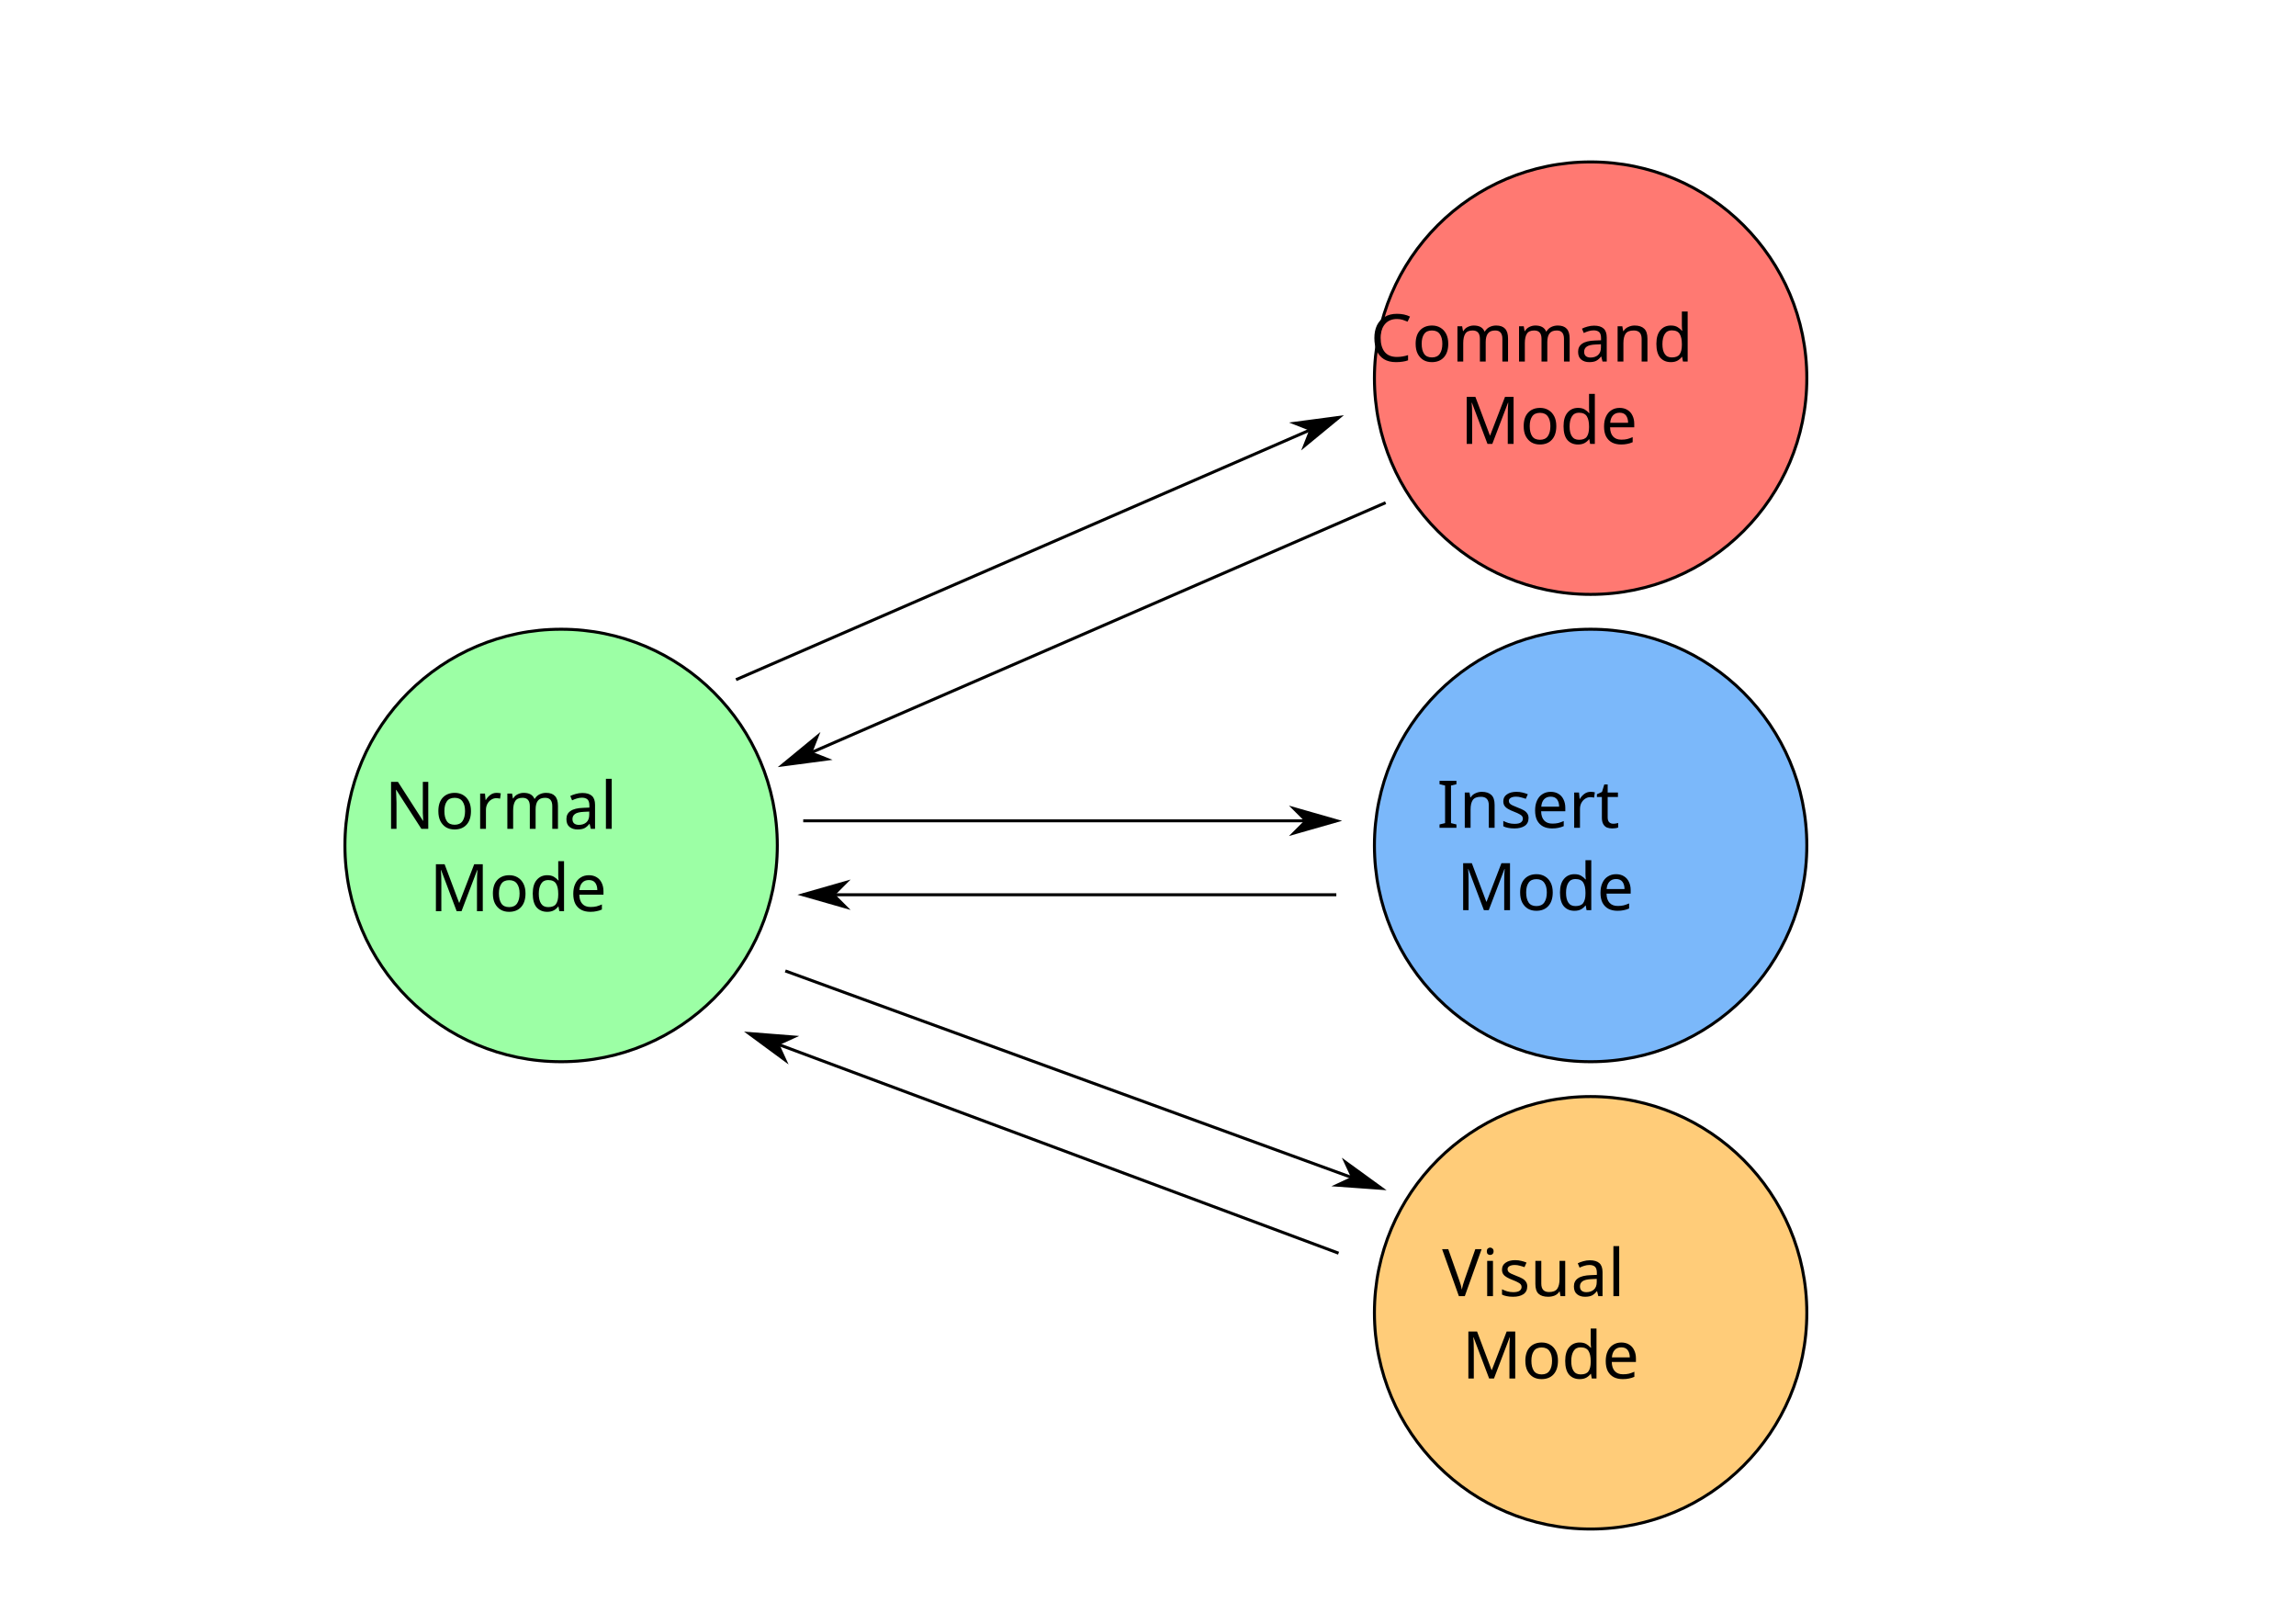
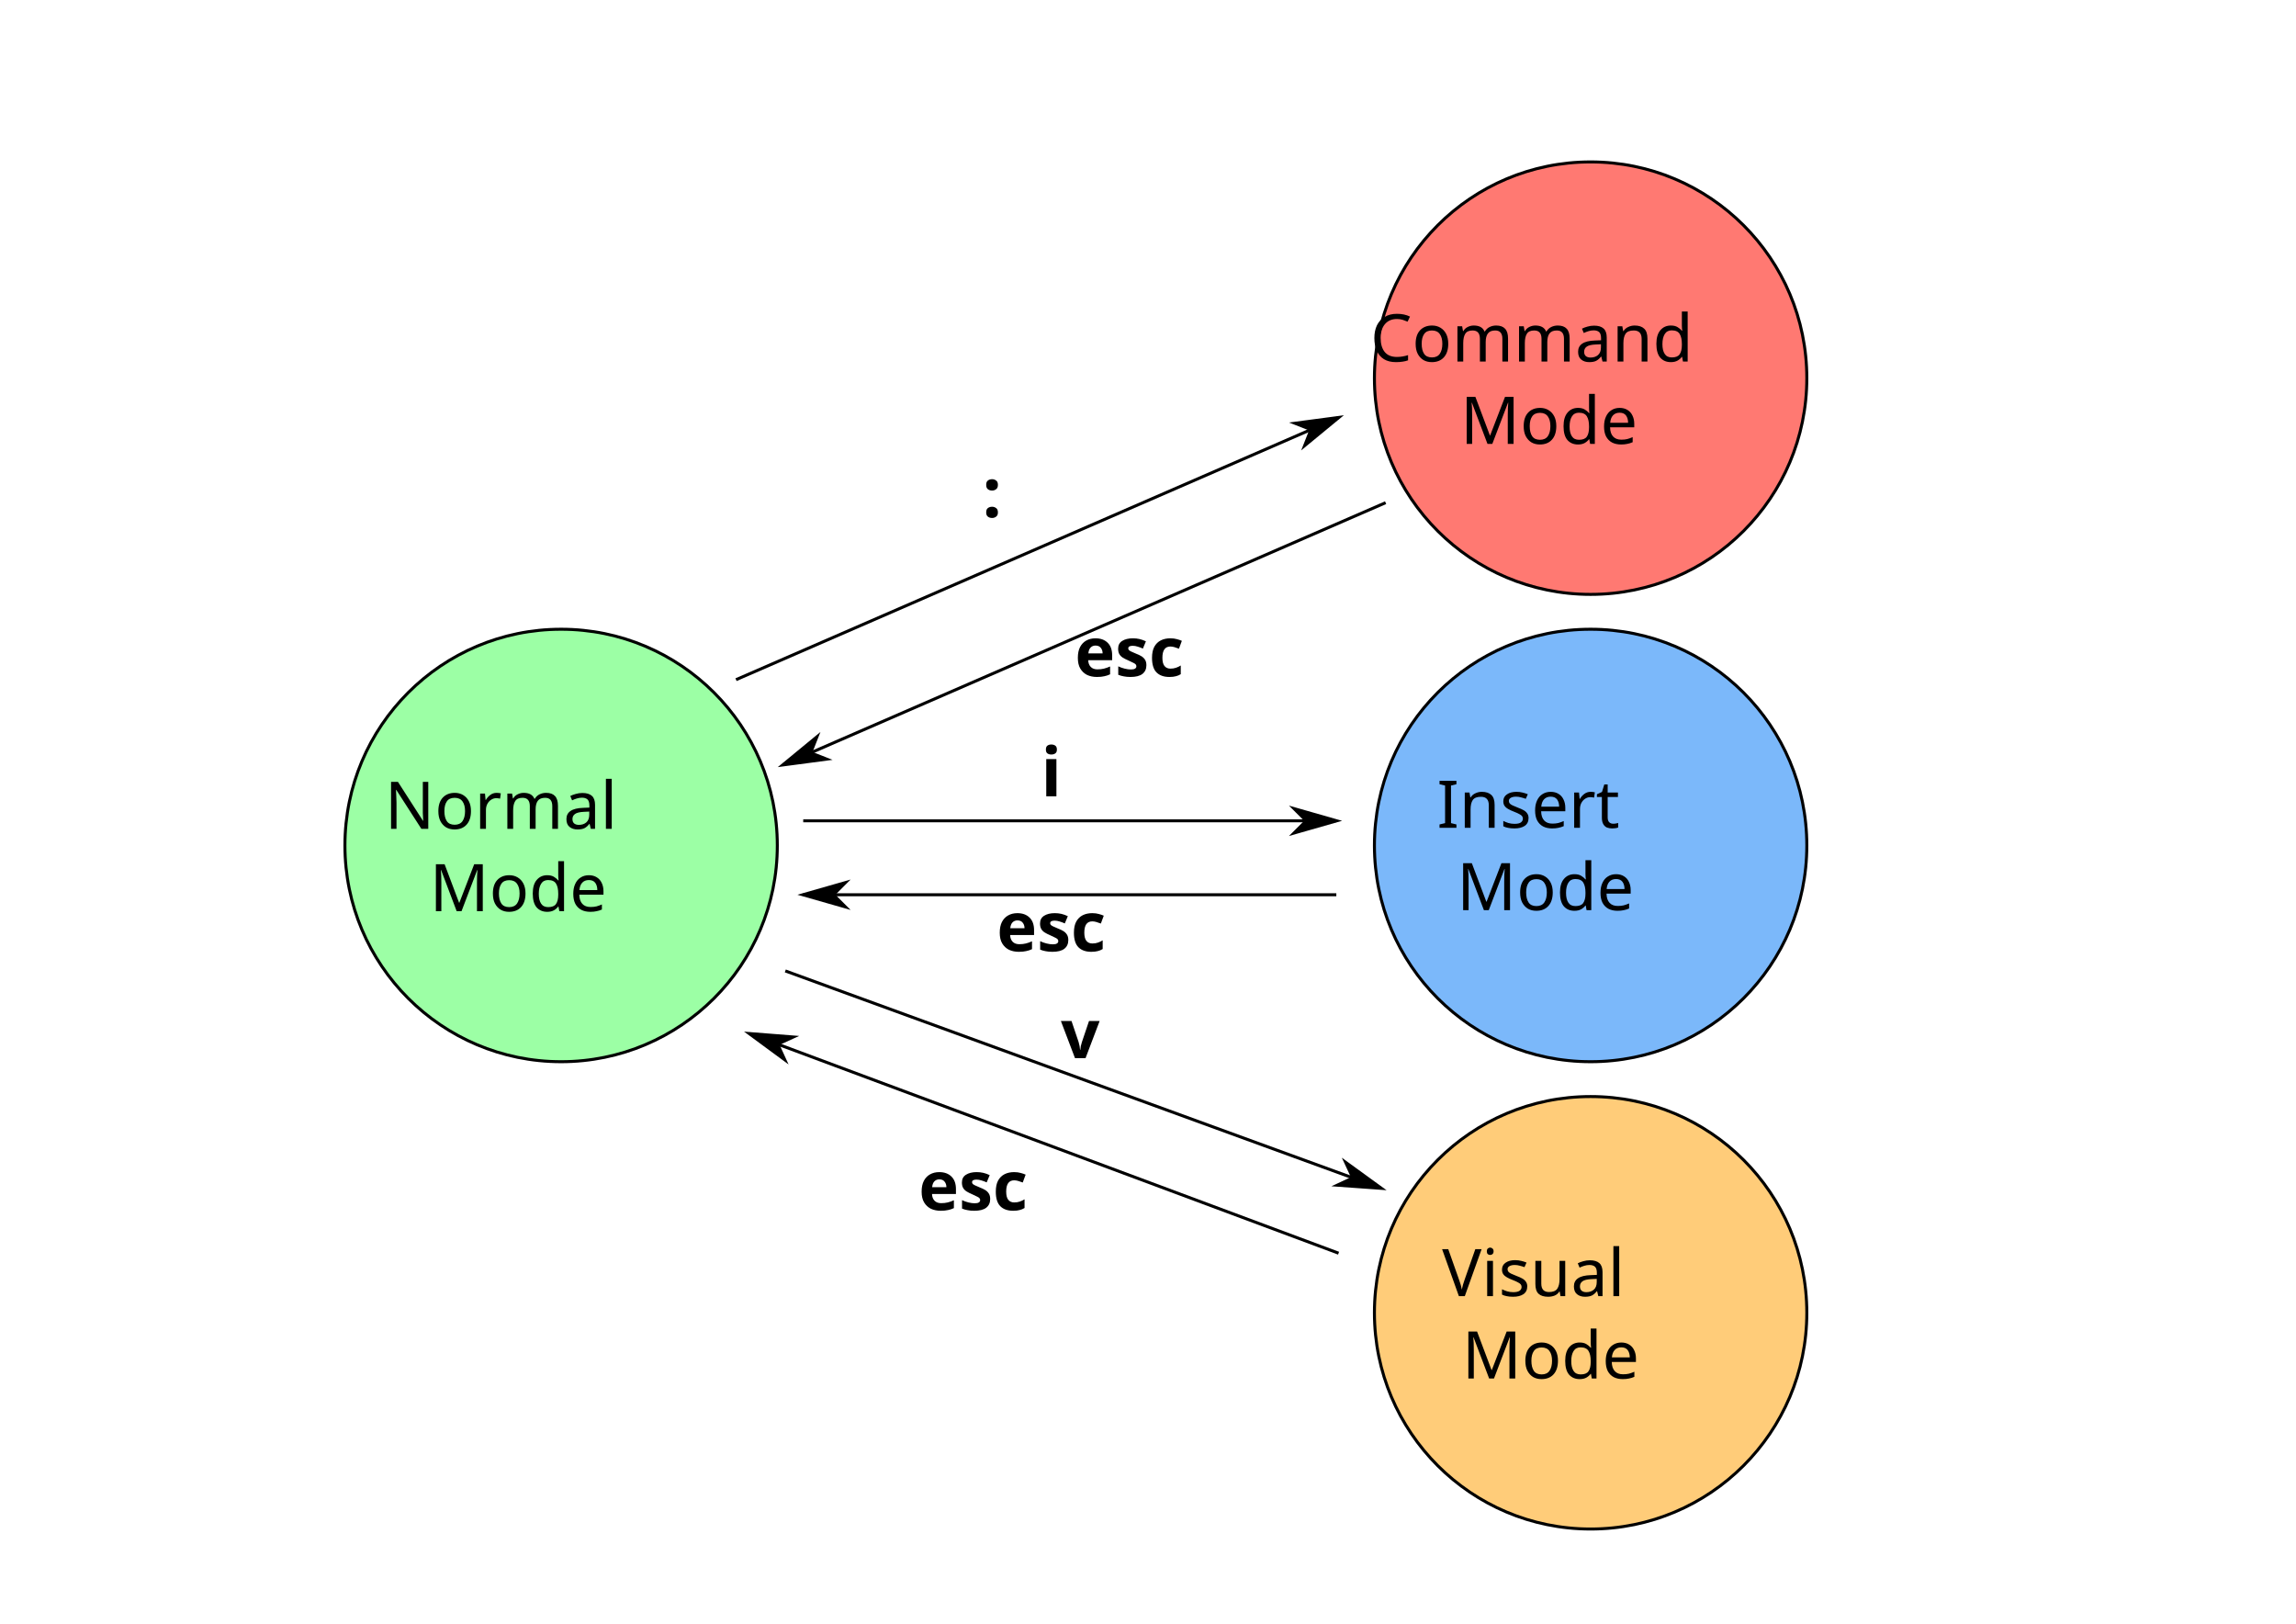
<svg xmlns="http://www.w3.org/2000/svg" width="297mm" height="210mm" viewBox="0 0 297 210" version="1.1" id="svg13869">
  <defs id="defs13863">
    <marker style="overflow:visible;" id="marker15644" refX="0.0" refY="0.0" orient="auto">
      <path transform="scale(0.8) rotate(180) translate(12.5,0)" style="fill-rule:evenodd;stroke:#000000;stroke-width:1pt;stroke-opacity:1;fill:#000000;fill-opacity:1" d="M 0.0,0.0 L 5.0,-5.0 L -12.5,0.0 L 5.0,5.0 L 0.0,0.0 z " id="path15642" />
    </marker>
    <marker orient="auto" refY="0.0" refX="0.0" id="marker15502" style="overflow:visible;">
      <path id="path15500" d="M 0.0,0.0 L 5.0,-5.0 L -12.5,0.0 L 5.0,5.0 L 0.0,0.0 z " style="fill-rule:evenodd;stroke:#000000;stroke-width:1pt;stroke-opacity:1;fill:#000000;fill-opacity:1" transform="scale(0.8) rotate(180) translate(12.5,0)" />
    </marker>
    <marker style="overflow:visible" id="marker15444" refX="0.0" refY="0.0" orient="auto">
      <path transform="scale(0.8) translate(12.5,0)" style="fill-rule:evenodd;stroke:#000000;stroke-width:1pt;stroke-opacity:1;fill:#000000;fill-opacity:1" d="M 0.0,0.0 L 5.0,-5.0 L -12.5,0.0 L 5.0,5.0 L 0.0,0.0 z " id="path15442" />
    </marker>
    <marker style="overflow:visible" id="marker15136" refX="0.0" refY="0.0" orient="auto">
      <path transform="scale(0.8) translate(12.5,0)" style="fill-rule:evenodd;stroke:#000000;stroke-width:1pt;stroke-opacity:1;fill:#000000;fill-opacity:1" d="M 0.0,0.0 L 5.0,-5.0 L -12.5,0.0 L 5.0,5.0 L 0.0,0.0 z " id="path15134" />
    </marker>
    <marker style="overflow:visible;" id="marker14582" refX="0.0" refY="0.0" orient="auto">
      <path transform="scale(0.8) rotate(180) translate(12.5,0)" style="fill-rule:evenodd;stroke:#000000;stroke-width:1pt;stroke-opacity:1;fill:#000000;fill-opacity:1" d="M 0.0,0.0 L 5.0,-5.0 L -12.5,0.0 L 5.0,5.0 L 0.0,0.0 z " id="path14580" />
    </marker>
    <marker orient="auto" refY="0.0" refX="0.0" id="Arrow1Lstart" style="overflow:visible">
      <path id="path5136" d="M 0.0,0.0 L 5.0,-5.0 L -12.5,0.0 L 5.0,5.0 L 0.0,0.0 z " style="fill-rule:evenodd;stroke:#000000;stroke-width:1pt;stroke-opacity:1;fill:#000000;fill-opacity:1" transform="scale(0.8) translate(12.5,0)" />
    </marker>
    <marker orient="auto" refY="0.0" refX="0.0" id="marker14476" style="overflow:visible;">
      <path id="path14474" d="M 0.0,0.0 L 5.0,-5.0 L -12.5,0.0 L 5.0,5.0 L 0.0,0.0 z " style="fill-rule:evenodd;stroke:#000000;stroke-width:1pt;stroke-opacity:1;fill:#000000;fill-opacity:1" transform="scale(0.8) rotate(180) translate(12.5,0)" />
    </marker>
    <marker orient="auto" refY="0.0" refX="0.0" id="Arrow1Lend" style="overflow:visible;">
      <path id="path5139" d="M 0.0,0.0 L 5.0,-5.0 L -12.5,0.0 L 5.0,5.0 L 0.0,0.0 z " style="fill-rule:evenodd;stroke:#000000;stroke-width:1pt;stroke-opacity:1;fill:#000000;fill-opacity:1" transform="scale(0.8) rotate(180) translate(12.5,0)" />
    </marker>
  </defs>
  <g id="layer1" transform="translate(0,-87)">
    <circle style="opacity:1;vector-effect:none;fill:#9cffa5;fill-opacity:1;fill-rule:evenodd;stroke:#000000;stroke-width:0.387;stroke-linecap:butt;stroke-linejoin:miter;stroke-miterlimit:4;stroke-dasharray:none;stroke-dashoffset:0;stroke-opacity:1;paint-order:normal" id="path14414" cx="72.584" cy="196.348" r="27.966" />
    <circle r="27.966" cy="135.908" cx="205.756" id="circle14416" style="opacity:1;vector-effect:none;fill:#ff7972;fill-opacity:1;fill-rule:evenodd;stroke:#000000;stroke-width:0.387;stroke-linecap:butt;stroke-linejoin:miter;stroke-miterlimit:4;stroke-dasharray:none;stroke-dashoffset:0;stroke-opacity:1;paint-order:normal" />
    <circle style="opacity:1;vector-effect:none;fill:#ffcc79;fill-opacity:1;fill-rule:evenodd;stroke:#000000;stroke-width:0.387;stroke-linecap:butt;stroke-linejoin:miter;stroke-miterlimit:4;stroke-dasharray:none;stroke-dashoffset:0;stroke-opacity:1;paint-order:normal" id="circle14418" cx="205.756" cy="256.788" r="27.966" />
    <circle style="opacity:1;vector-effect:none;fill:#7bb8fa;fill-opacity:1;fill-rule:evenodd;stroke:#000000;stroke-width:0.387;stroke-linecap:butt;stroke-linejoin:miter;stroke-miterlimit:4;stroke-dasharray:none;stroke-dashoffset:0;stroke-opacity:1;paint-order:normal" id="circle14420" cx="205.756" cy="196.348" r="27.966" />
    <text xml:space="preserve" style="font-style:normal;font-weight:normal;font-size:8.522px;line-height:1.25;font-family:sans-serif;text-align:center;letter-spacing:0px;word-spacing:0px;text-anchor:middle;fill:#000000;fill-opacity:1;stroke:none;stroke-width:0.639" x="72.563" y="194.199" id="text14424">
      <tspan id="tspan14422" x="72.563" y="194.199" style="stroke-width:0.639">Normal</tspan>
      <tspan x="72.563" y="204.851" style="stroke-width:0.639" id="tspan14426">Mode</tspan>
    </text>
    <text id="text14432" y="133.759" x="205.904" style="font-style:normal;font-weight:normal;font-size:8.522px;line-height:1.25;font-family:sans-serif;text-align:center;letter-spacing:0px;word-spacing:0px;text-anchor:middle;fill:#000000;fill-opacity:1;stroke:none;stroke-width:0.639" xml:space="preserve">
      <tspan style="stroke-width:0.639" y="133.759" x="205.904" id="tspan14428">Command</tspan>
      <tspan id="tspan14430" style="stroke-width:0.639" y="144.411" x="205.904">Mode</tspan>
    </text>
    <text xml:space="preserve" style="font-style:normal;font-weight:normal;font-size:8.522px;line-height:1.25;font-family:sans-serif;text-align:center;letter-spacing:0px;word-spacing:0px;text-anchor:middle;fill:#000000;fill-opacity:1;stroke:none;stroke-width:0.639" x="205.442" y="194.068" id="text14438">
      <tspan id="tspan14434" x="205.442" y="194.068" style="stroke-width:0.639">Insert</tspan>
      <tspan x="205.442" y="204.72" style="stroke-width:0.639" id="tspan14436">Mode</tspan>
    </text>
    <text id="text14444" y="254.639" x="206.12" style="font-style:normal;font-weight:normal;font-size:8.522px;line-height:1.25;font-family:sans-serif;text-align:center;letter-spacing:0px;word-spacing:0px;text-anchor:middle;fill:#000000;fill-opacity:1;stroke:none;stroke-width:0.639" xml:space="preserve">
      <tspan style="stroke-width:0.639" y="254.639" x="206.12" id="tspan14440">Visual</tspan>
      <tspan id="tspan14442" style="stroke-width:0.639" y="265.291" x="206.12">Mode</tspan>
    </text>
    <path style="fill:none;stroke:#000000;stroke-width:0.5;stroke-linecap:butt;stroke-linejoin:miter;stroke-miterlimit:4;stroke-dasharray:none;stroke-opacity:1;marker-end:url(#Arrow1Lend)" d="m 57.623,145.458 c 33.551,-14.593 67.102,-29.186 100.654,-43.779" id="path14446" transform="matrix(0.774351,0,0,0.774351,50.58854,62.26991)" />
    <path id="path14450" d="m 57.623,145.458 c 33.551,-14.593 67.102,-29.186 100.654,-43.779" style="fill:none;stroke:#000000;stroke-width:0.5;stroke-linecap:butt;stroke-linejoin:miter;stroke-miterlimit:4;stroke-dasharray:none;stroke-opacity:1;marker-start:url(#Arrow1Lstart)" transform="matrix(0.774351,0,0,0.774351,56.67318,73.2802)" />
    <path style="fill:none;stroke:#000000;stroke-width:0.5;stroke-linecap:butt;stroke-linejoin:miter;stroke-miterlimit:4;stroke-dasharray:none;stroke-opacity:1;marker-end:url(#marker14582)" d="m 71.842,177.637 c 29.685,0 59.369,0 89.054,0" id="path15108" transform="matrix(0.774351,0,0,0.774351,48.27059,55.60578)" />
    <path id="path15112" d="m 71.842,177.637 c 29.685,0 59.369,0 89.054,0" style="fill:none;stroke:#000000;stroke-width:0.5;stroke-linecap:butt;stroke-linejoin:miter;stroke-miterlimit:4;stroke-dasharray:none;stroke-opacity:1;marker-start:url(#marker15136)" transform="matrix(0.774351,0,0,0.774351,48.27059,65.16736)" />
    <path style="fill:none;stroke:#000000;stroke-width:0.5;stroke-linecap:butt;stroke-linejoin:miter;stroke-miterlimit:4;stroke-dasharray:none;stroke-opacity:1;marker-end:url(#marker15644)" d="m 69.597,202.333 c 33.177,12.098 66.354,24.197 99.531,36.295" id="path15180" transform="matrix(0.774351,0,0,0.774351,47.6911,55.89553)" />
    <path style="fill:none;stroke:#000000;stroke-width:0.5;stroke-linecap:butt;stroke-linejoin:miter;stroke-miterlimit:4;stroke-dasharray:none;stroke-opacity:1;marker-end:url(#marker15502)" d="M 161.645,253.97 C 128.842,241.746 96.039,229.523 63.236,217.3" id="path15432" transform="matrix(0.774351,0,0,0.774351,47.98084,52.41859)" />
+     <text xml:space="preserve" style="font-style:normal;font-variant:normal;font-weight:bold;font-stretch:normal;font-size:8.819px;line-height:1.25;font-family:sans-serif;-inkscape-font-specification:'sans-serif, Bold';font-variant-ligatures:normal;font-variant-caps:normal;font-variant-numeric:normal;font-feature-settings:normal;text-align:center;letter-spacing:0px;word-spacing:0px;writing-mode:lr-tb;text-anchor:middle;fill:#000000;fill-opacity:1;stroke:none;stroke-width:0.265" x="134.058" y="153.885" id="text1055">
+       <tspan id="tspan1053" x="134.058" y="153.885" style="font-style:normal;font-variant:normal;font-weight:bold;font-stretch:normal;font-size:8.819px;font-family:sans-serif;-inkscape-font-specification:'sans-serif, Bold';font-variant-ligatures:normal;font-variant-caps:normal;font-variant-numeric:normal;font-feature-settings:normal;text-align:center;writing-mode:lr-tb;text-anchor:middle;stroke-width:0.265">:</tspan>
+     </text>
+     <text id="text1059" y="174.464" x="151.832" style="font-style:normal;font-variant:normal;font-weight:bold;font-stretch:normal;font-size:8.819px;line-height:1.25;font-family:sans-serif;-inkscape-font-specification:'sans-serif, Bold';font-variant-ligatures:normal;font-variant-caps:normal;font-variant-numeric:normal;font-feature-settings:normal;text-align:center;letter-spacing:0px;word-spacing:0px;writing-mode:lr-tb;text-anchor:middle;fill:#000000;fill-opacity:1;stroke:none;stroke-width:0.265" xml:space="preserve">
+       <tspan style="font-style:normal;font-variant:normal;font-weight:bold;font-stretch:normal;font-size:8.819px;font-family:sans-serif;-inkscape-font-specification:'sans-serif, Bold';font-variant-ligatures:normal;font-variant-caps:normal;font-variant-numeric:normal;font-feature-settings:normal;text-align:center;writing-mode:lr-tb;text-anchor:middle;stroke-width:0.265" y="174.464" x="151.832" id="tspan1057">esc</tspan>
+     </text>
+     <text xml:space="preserve" style="font-style:normal;font-variant:normal;font-weight:bold;font-stretch:normal;font-size:8.819px;line-height:1.25;font-family:sans-serif;-inkscape-font-specification:'sans-serif, Bold';font-variant-ligatures:normal;font-variant-caps:normal;font-variant-numeric:normal;font-feature-settings:normal;text-align:center;letter-spacing:0px;word-spacing:0px;writing-mode:lr-tb;text-anchor:middle;fill:#000000;fill-opacity:1;stroke:none;stroke-width:0.265" x="141.729" y="189.993" id="text1063">
+       <tspan id="tspan1061" x="141.729" y="189.993" style="font-style:normal;font-variant:normal;font-weight:bold;font-stretch:normal;font-size:8.819px;font-family:sans-serif;-inkscape-font-specification:'sans-serif, Bold';font-variant-ligatures:normal;font-variant-caps:normal;font-variant-numeric:normal;font-feature-settings:normal;text-align:center;writing-mode:lr-tb;text-anchor:middle;stroke-width:0.265">i</tspan>
+     </text>
+     <text id="text1067" y="210.011" x="141.729" style="font-style:normal;font-variant:normal;font-weight:bold;font-stretch:normal;font-size:8.819px;line-height:1.25;font-family:sans-serif;-inkscape-font-specification:'sans-serif, Bold';font-variant-ligatures:normal;font-variant-caps:normal;font-variant-numeric:normal;font-feature-settings:normal;text-align:center;letter-spacing:0px;word-spacing:0px;writing-mode:lr-tb;text-anchor:middle;fill:#000000;fill-opacity:1;stroke:none;stroke-width:0.265" xml:space="preserve">
+       <tspan style="font-style:normal;font-variant:normal;font-weight:bold;font-stretch:normal;font-size:8.819px;font-family:sans-serif;-inkscape-font-specification:'sans-serif, Bold';font-variant-ligatures:normal;font-variant-caps:normal;font-variant-numeric:normal;font-feature-settings:normal;text-align:center;writing-mode:lr-tb;text-anchor:middle;stroke-width:0.265" y="210.011" x="141.729" id="tspan1065">esc</tspan>
+     </text>
+     <text xml:space="preserve" style="font-style:normal;font-variant:normal;font-weight:bold;font-stretch:normal;font-size:8.819px;line-height:1.25;font-family:sans-serif;-inkscape-font-specification:'sans-serif, Bold';font-variant-ligatures:normal;font-variant-caps:normal;font-variant-numeric:normal;font-feature-settings:normal;text-align:center;letter-spacing:0px;word-spacing:0px;writing-mode:lr-tb;text-anchor:middle;fill:#000000;fill-opacity:1;stroke:none;stroke-width:0.265" x="145.471" y="223.856" id="text1071">
+       <tspan id="tspan1069" x="145.471" y="223.856" style="font-style:normal;font-variant:normal;font-weight:bold;font-stretch:normal;font-size:8.819px;font-family:sans-serif;-inkscape-font-specification:'sans-serif, Bold';font-variant-ligatures:normal;font-variant-caps:normal;font-variant-numeric:normal;font-feature-settings:normal;text-align:center;writing-mode:lr-tb;text-anchor:middle;stroke-width:0.265">v</tspan>
+     </text>
+     <text id="text1075" y="243.5" x="131.626" style="font-style:normal;font-variant:normal;font-weight:bold;font-stretch:normal;font-size:8.819px;line-height:1.25;font-family:sans-serif;-inkscape-font-specification:'sans-serif, Bold';font-variant-ligatures:normal;font-variant-caps:normal;font-variant-numeric:normal;font-feature-settings:normal;text-align:center;letter-spacing:0px;word-spacing:0px;writing-mode:lr-tb;text-anchor:middle;fill:#000000;fill-opacity:1;stroke:none;stroke-width:0.265" xml:space="preserve">
+       <tspan style="font-style:normal;font-variant:normal;font-weight:bold;font-stretch:normal;font-size:8.819px;font-family:sans-serif;-inkscape-font-specification:'sans-serif, Bold';font-variant-ligatures:normal;font-variant-caps:normal;font-variant-numeric:normal;font-feature-settings:normal;text-align:center;writing-mode:lr-tb;text-anchor:middle;stroke-width:0.265" y="243.5" x="131.626" id="tspan1073">esc</tspan>
+     </text>
  </g>
</svg>
